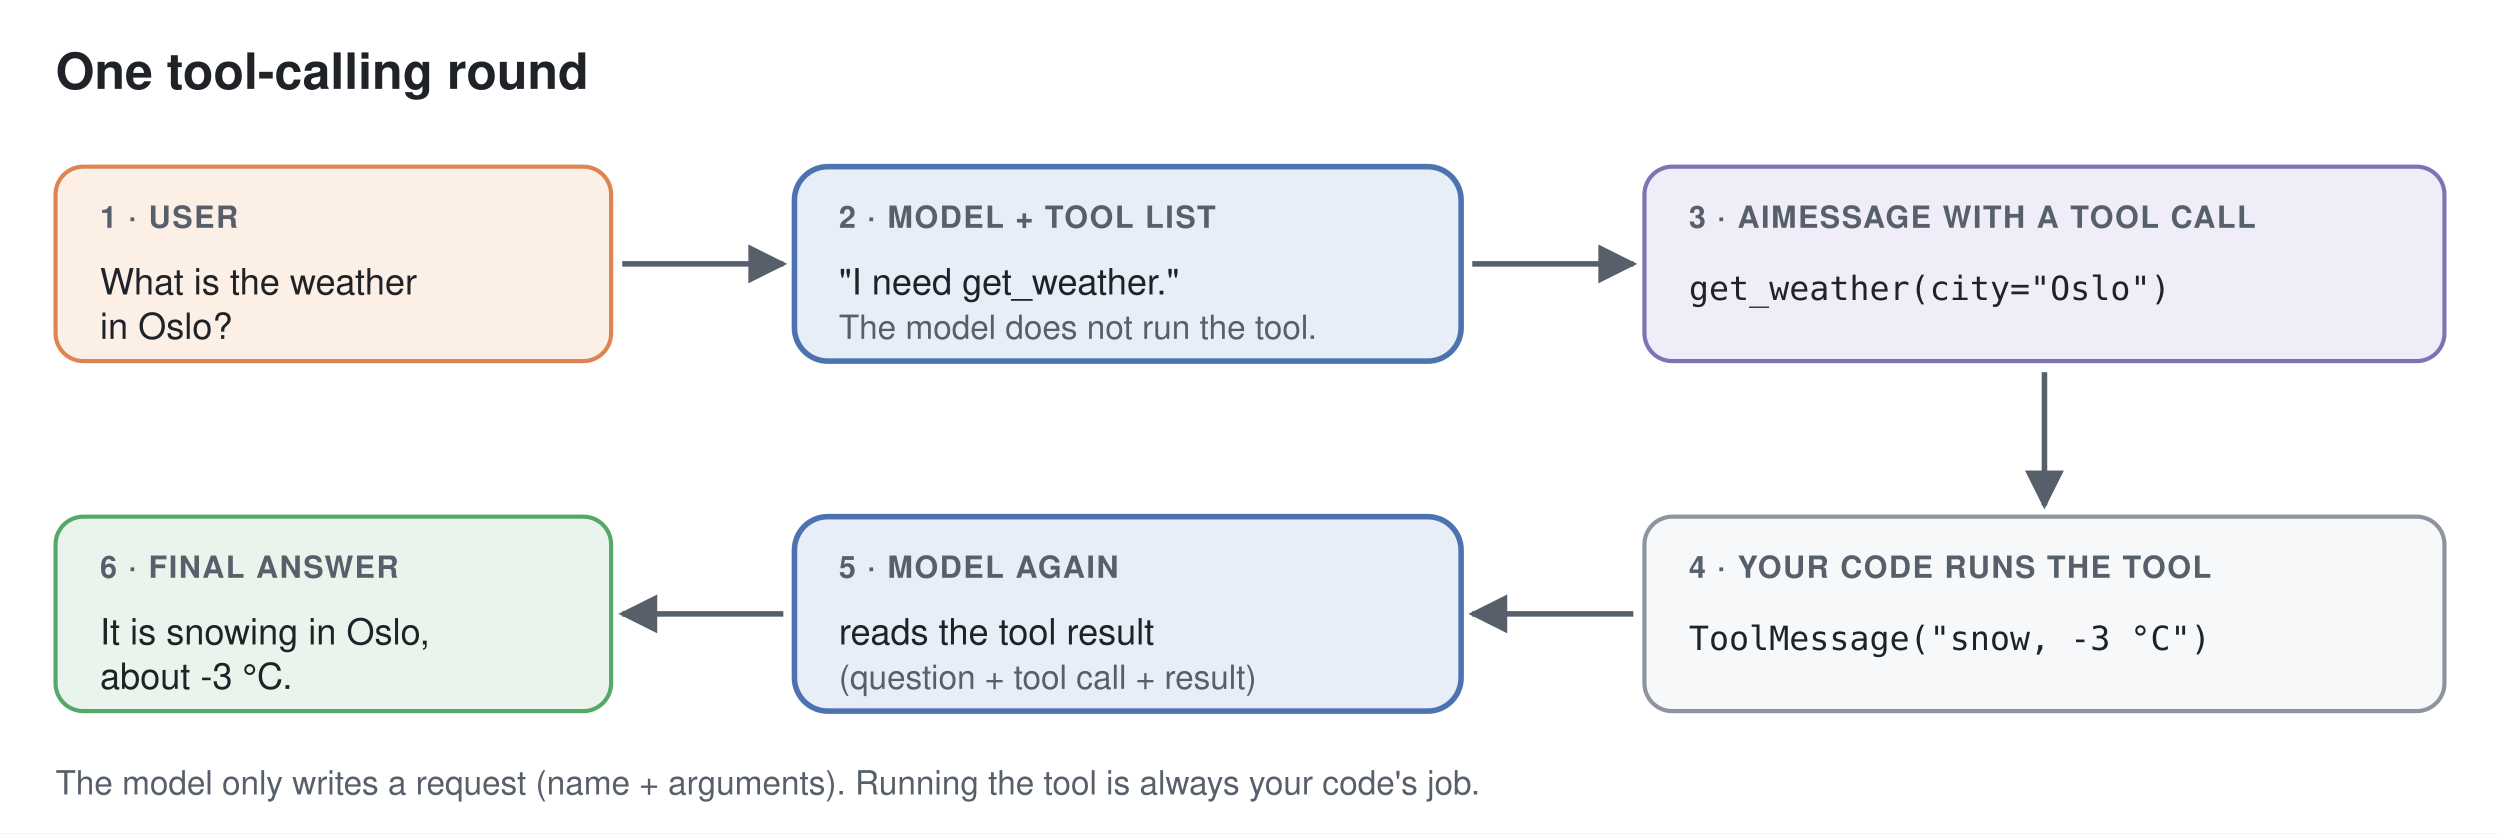
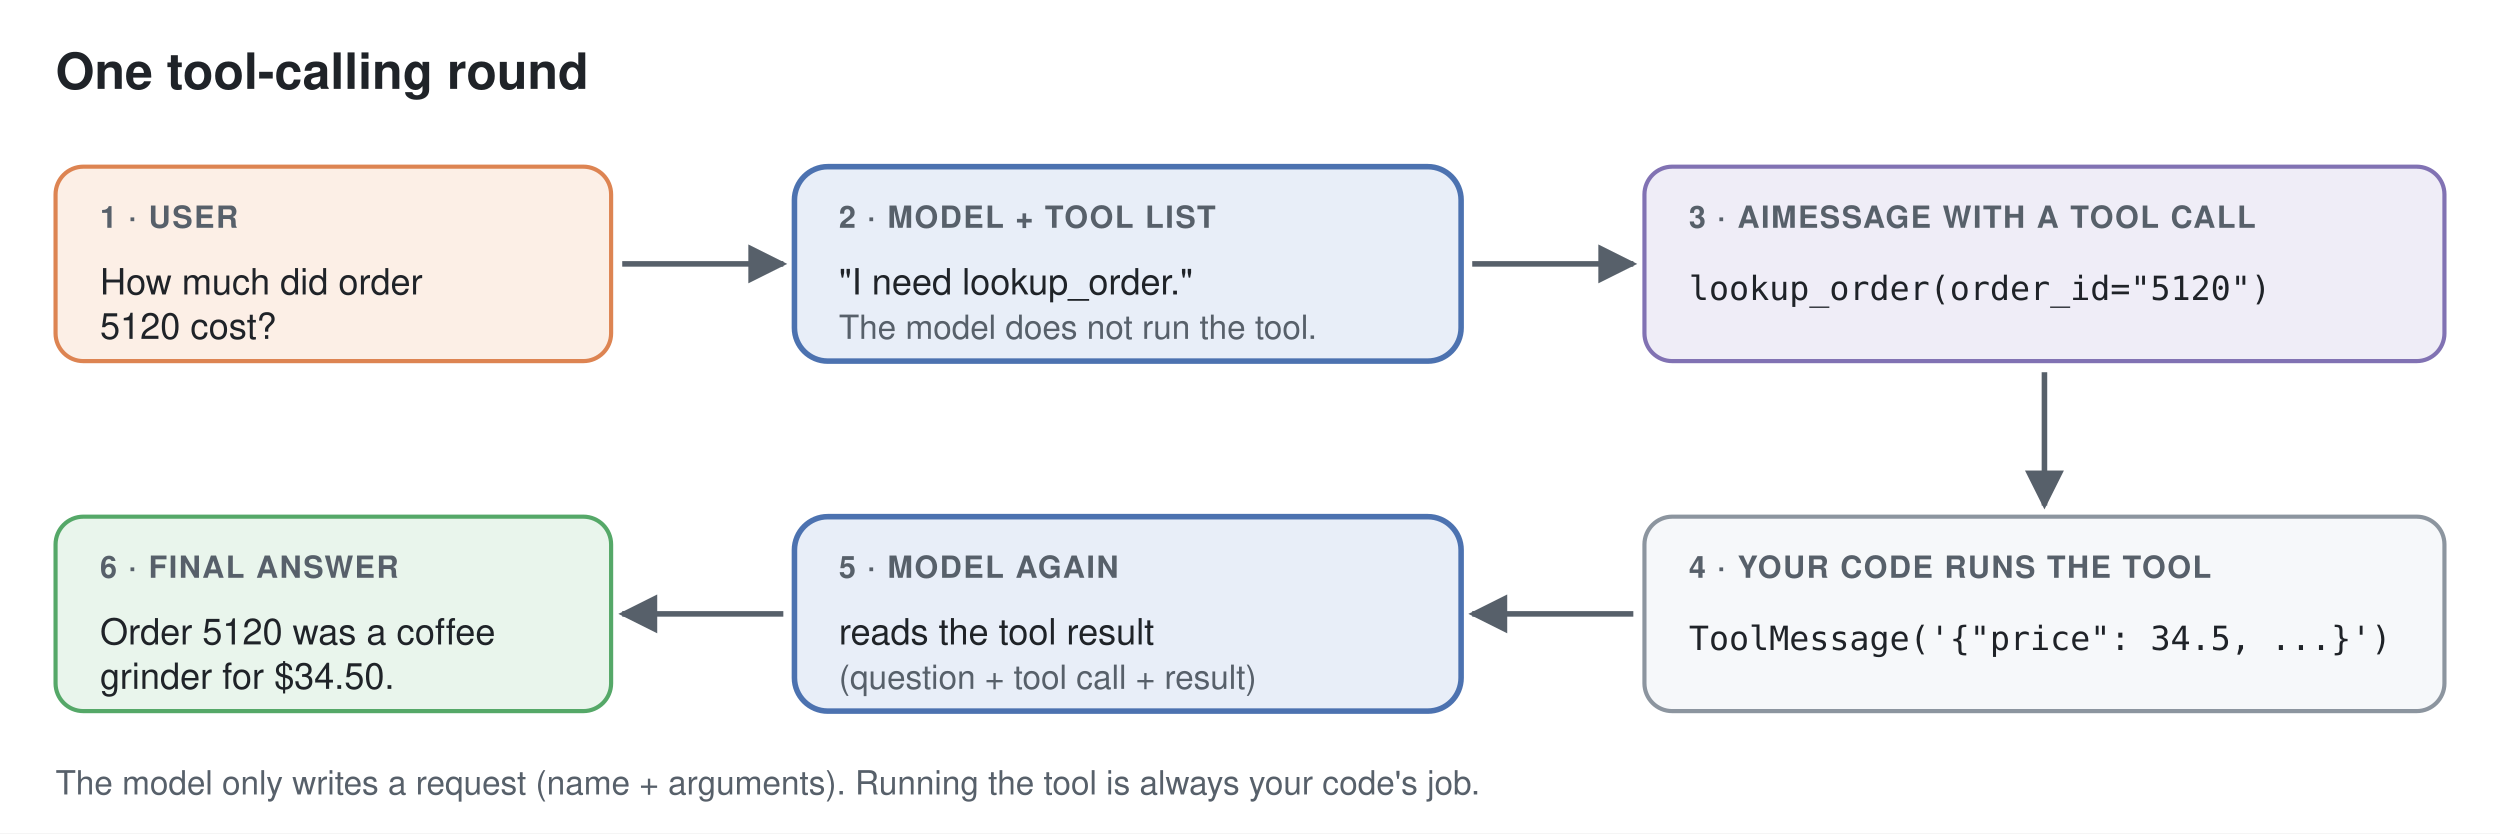
<svg xmlns="http://www.w3.org/2000/svg" width="900" height="300" viewBox="0 0 900 300" role="img" aria-label="One tool-calling round: the model asks for a tool, your code runs it, and the result goes back to the model for the final answer">
  <style>
    text { font-family: -apple-system, "Segoe UI", Helvetica, Arial, sans-serif; fill: #1f2328; }
    .title { font-size: 18px; font-weight: 600; }
    .tag { font-size: 11px; font-weight: 600; letter-spacing: 0.05em; fill: #57606a; }
    .bold { font-size: 14px; font-weight: 600; }
    .label { font-size: 13px; }
    .mono { font-family: ui-monospace, SFMono-Regular, Menlo, monospace; font-size: 12px; }
    .small { font-size: 12px; fill: #57606a; }
  </style>
  <defs>
    <marker id="arrow" viewBox="0 0 10 10" refX="9" refY="5" markerWidth="7" markerHeight="7" orient="auto-start-reverse">
      <path d="M0,0 L10,5 L0,10 z" fill="#57606a" />
    </marker>
  </defs>
  <rect width="900" height="300" fill="#ffffff" />
  <text x="20" y="32" class="title">One tool-calling round</text>
  <rect x="20" y="60" width="200" height="70" rx="10" fill="#FCEFE6" stroke="#DD8452" stroke-width="1.5" />
  <text x="36" y="82" class="tag">1 · USER</text>
-   <text x="36" y="106" class="label">What is the weather</text>
-   <text x="36" y="122" class="label">in Oslo?</text>
+   <text x="36" y="106" class="label">How much did order</text>
+   <text x="36" y="122" class="label">5120 cost?</text>
  <line x1="224" y1="95" x2="282" y2="95" stroke="#57606a" stroke-width="2" marker-end="url(#arrow)" />
  <rect x="286" y="60" width="240" height="70" rx="12" fill="#E8EEF8" stroke="#4C72B0" stroke-width="2" />
  <text x="302" y="82" class="tag">2 · MODEL + TOOL LIST</text>
-   <text x="302" y="106" class="label">"I need get_weather."</text>
+   <text x="302" y="106" class="label">"I need lookup_order."</text>
  <text x="302" y="122" class="small">The model does not run the tool.</text>
  <line x1="530" y1="95" x2="588" y2="95" stroke="#57606a" stroke-width="2" marker-end="url(#arrow)" />
  <rect x="592" y="60" width="288" height="70" rx="10" fill="#EFEDF7" stroke="#8172B3" stroke-width="1.5" />
  <text x="608" y="82" class="tag">3 · AIMESSAGE WITH A TOOL CALL</text>
-   <text x="608" y="108" class="mono">get_weather(city="Oslo")</text>
+   <text x="608" y="108" class="mono">lookup_order(order_id="5120")</text>
  <line x1="736" y1="134" x2="736" y2="182" stroke="#57606a" stroke-width="2" marker-end="url(#arrow)" />
  <rect x="592" y="186" width="288" height="70" rx="10" fill="#F6F8FA" stroke="#8C959F" stroke-width="1.5" />
  <text x="608" y="208" class="tag">4 · YOUR CODE RUNS THE TOOL</text>
-   <text x="608" y="234" class="mono">ToolMessage("snow, -3 °C")</text>
+   <text x="608" y="234" class="mono">ToolMessage('{"price": 34.5, ...}')</text>
  <line x1="588" y1="221" x2="530" y2="221" stroke="#57606a" stroke-width="2" marker-end="url(#arrow)" />
  <rect x="286" y="186" width="240" height="70" rx="12" fill="#E8EEF8" stroke="#4C72B0" stroke-width="2" />
  <text x="302" y="208" class="tag">5 · MODEL AGAIN</text>
  <text x="302" y="232" class="label">reads the tool result</text>
  <text x="302" y="248" class="small">(question + tool call + result)</text>
  <line x1="282" y1="221" x2="224" y2="221" stroke="#57606a" stroke-width="2" marker-end="url(#arrow)" />
  <rect x="20" y="186" width="200" height="70" rx="10" fill="#E9F5EC" stroke="#55A868" stroke-width="1.5" />
  <text x="36" y="208" class="tag">6 · FINAL ANSWER</text>
-   <text x="36" y="232" class="label">It is snowing in Oslo,</text>
-   <text x="36" y="248" class="label">about -3 °C.</text>
+   <text x="36" y="232" class="label">Order 5120 was a coffee</text>
+   <text x="36" y="248" class="label">grinder for $34.50.</text>
  <text x="20" y="286" class="small">The model only writes a request (name + arguments). Running the tool is always your code's job.</text>
</svg>
